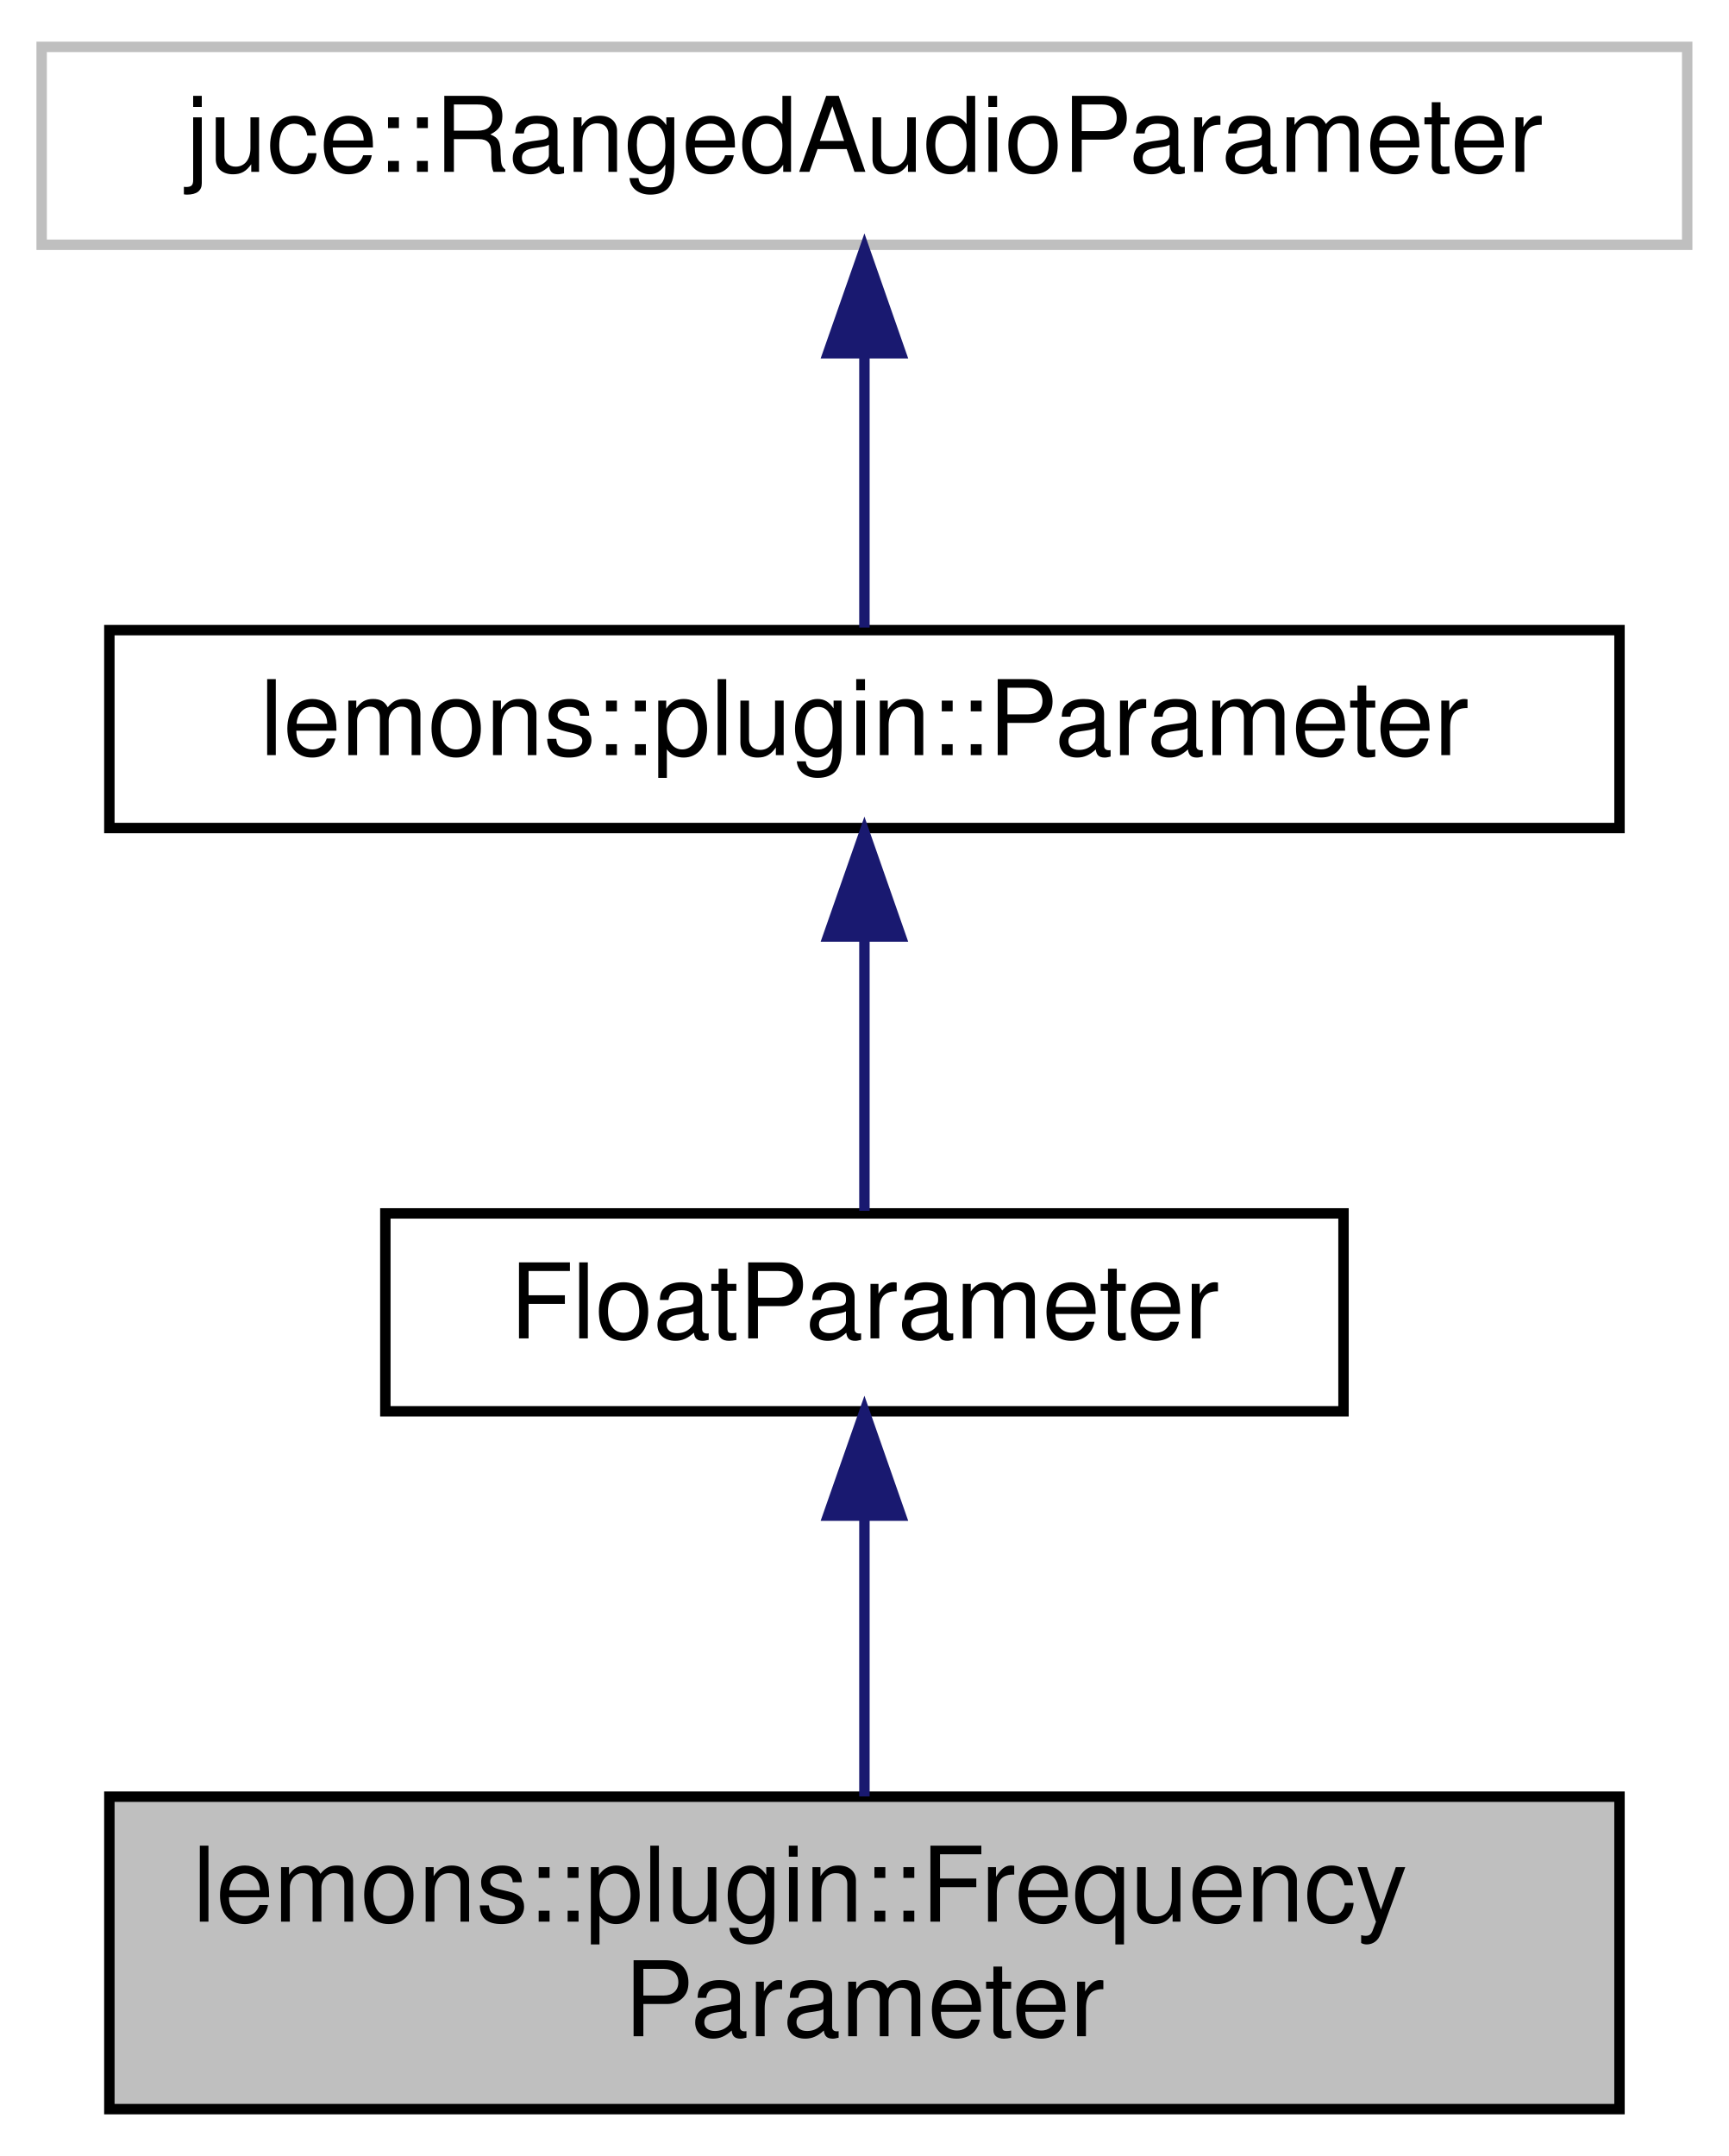
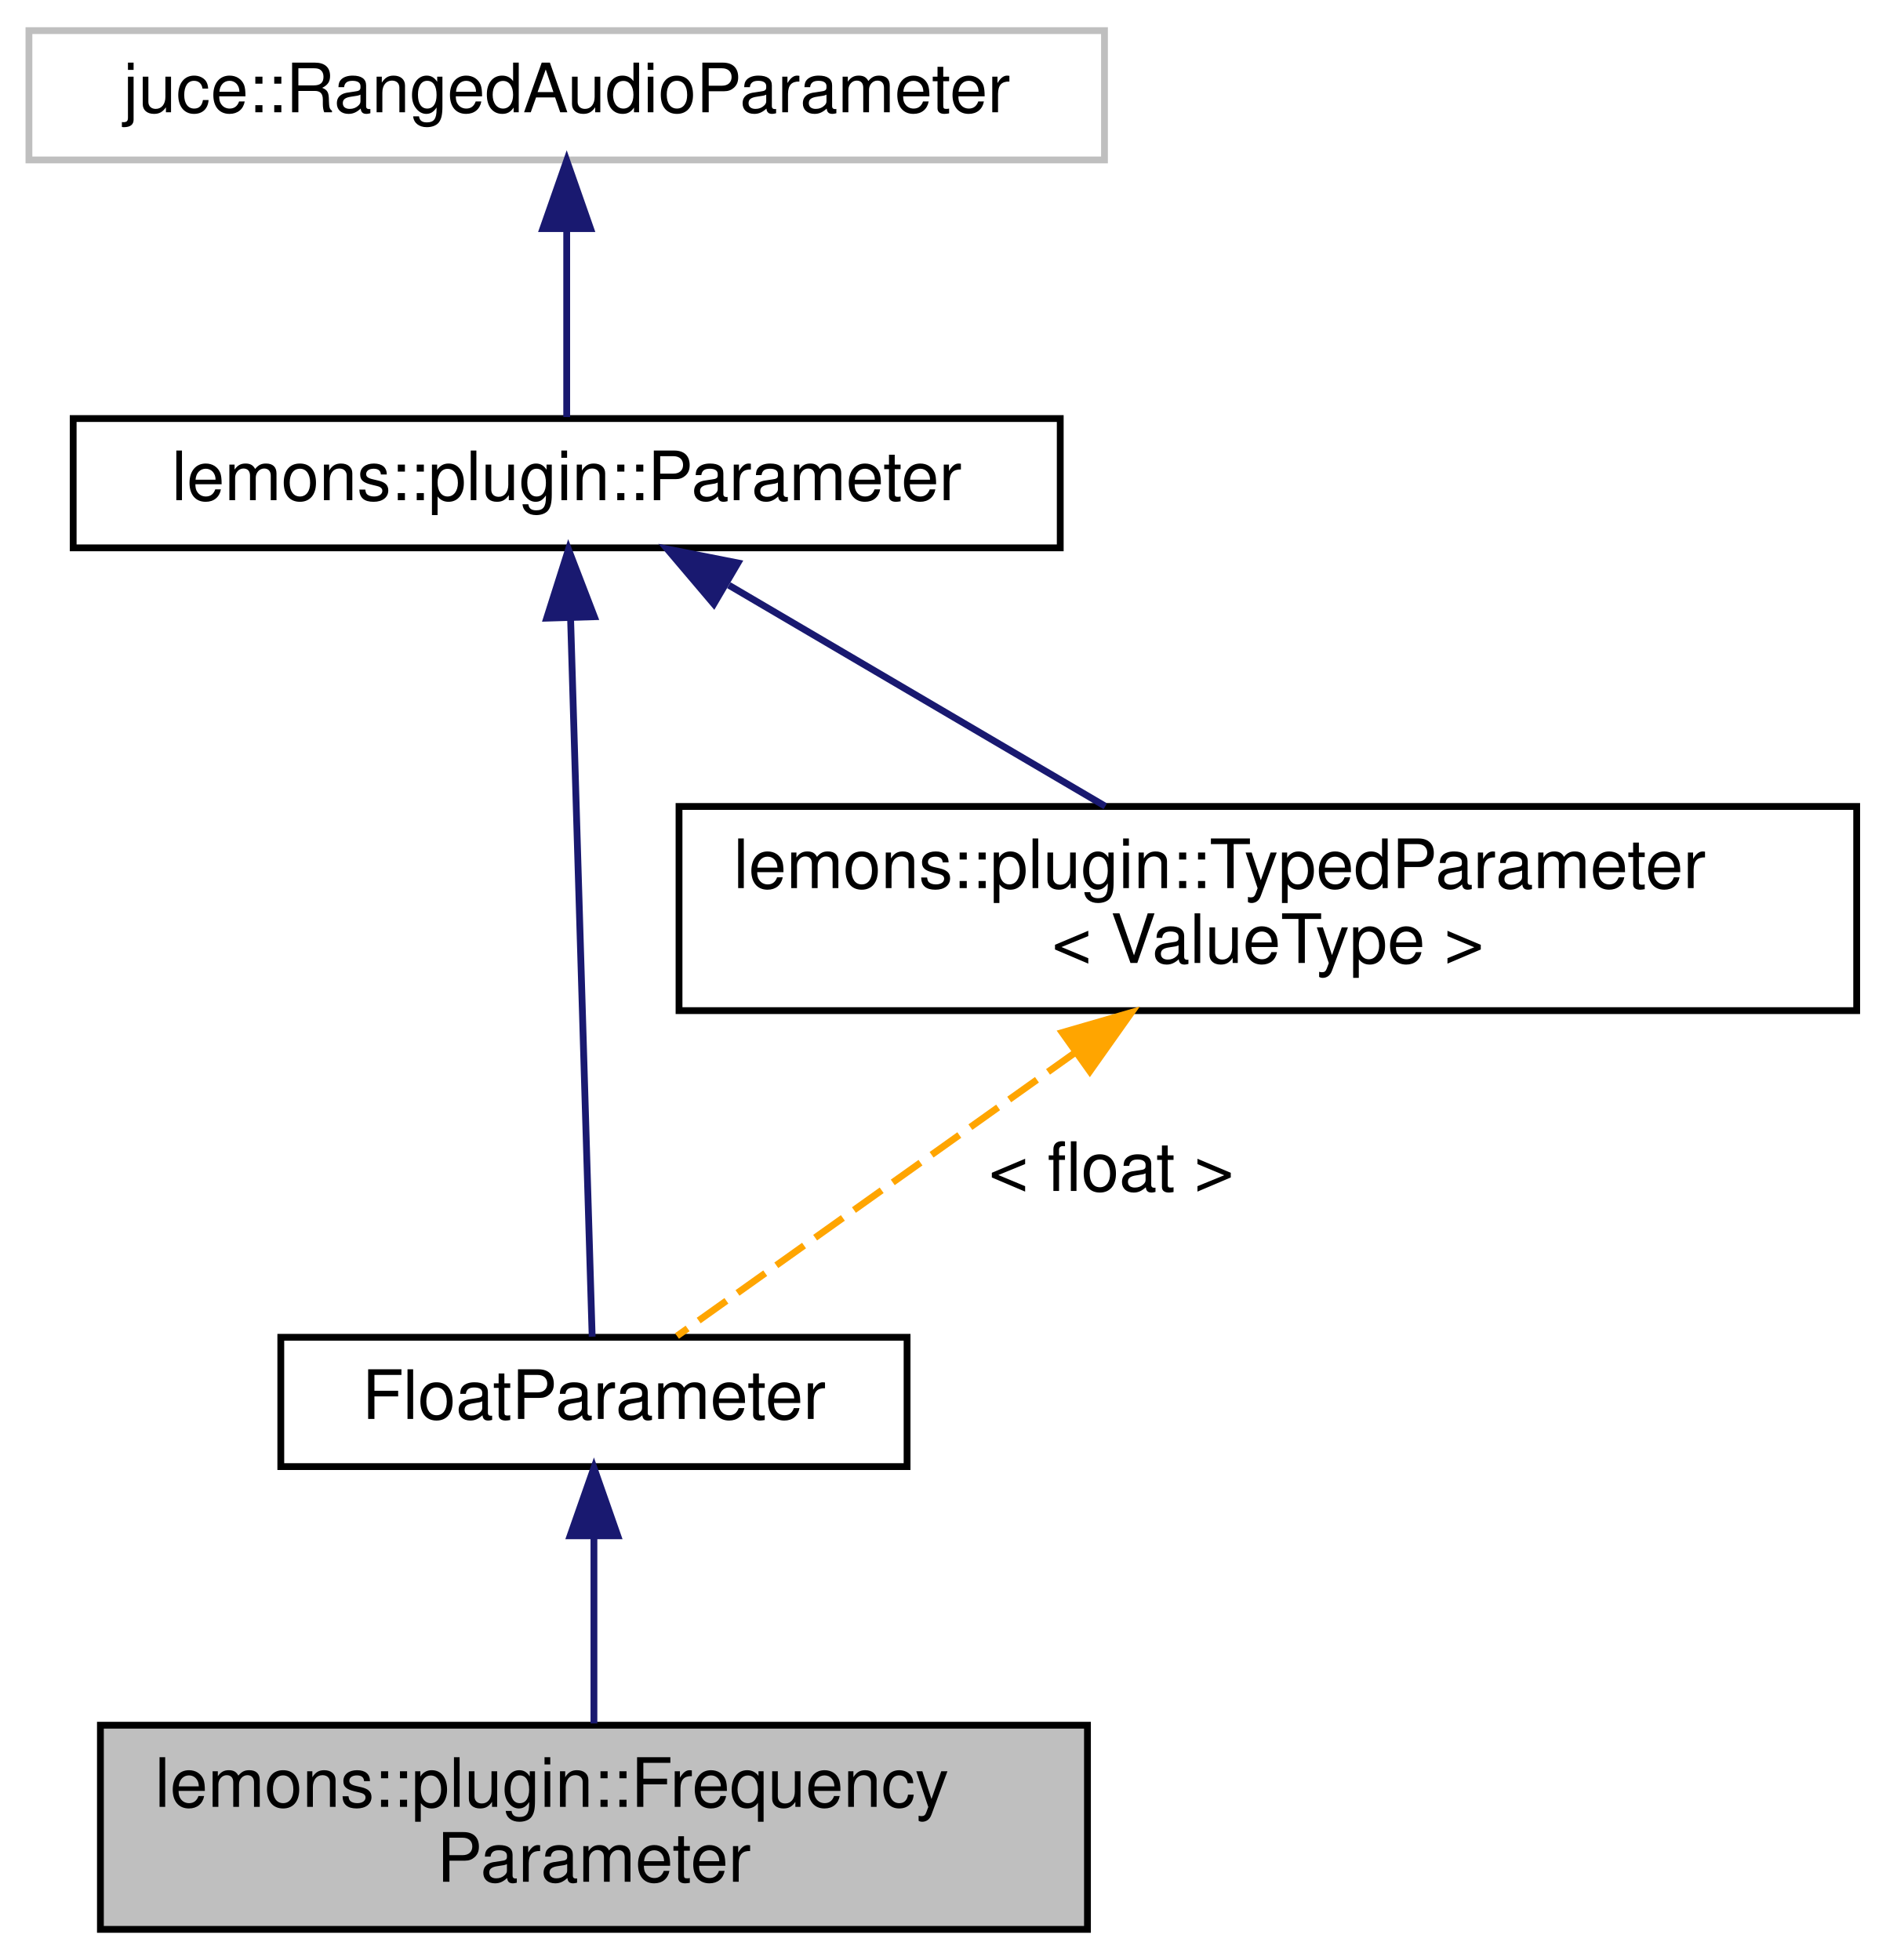
- <svg xmlns="http://www.w3.org/2000/svg" xmlns:xlink="http://www.w3.org/1999/xlink" width="166pt" height="207pt" viewBox="0.00 0.00 166.00 207.00">
-   <g id="graph0" class="graph" transform="scale(1 1) rotate(0) translate(4 203)">
+ <svg xmlns="http://www.w3.org/2000/svg" xmlns:xlink="http://www.w3.org/1999/xlink" width="277pt" height="288pt" viewBox="0.00 0.00 276.50 288.00">
+   <g id="graph0" class="graph" transform="scale(1 1) rotate(0) translate(4 284)">
    <g id="node1" class="node">
      <g id="a_node1">
        <a xlink:title=" ">
-           <polygon fill="#bfbfbf" stroke="black" points="6.5,-0.5 6.5,-30.5 151.5,-30.5 151.5,-0.5 6.5,-0.5" />
-           <text text-anchor="start" x="14.5" y="-18.5" font-family="Helvetica,sans-Serif" font-size="10.00">lemons::plugin::Frequency</text>
-           <text text-anchor="middle" x="79" y="-7.5" font-family="Helvetica,sans-Serif" font-size="10.00">Parameter</text>
+           <polygon fill="#bfbfbf" stroke="black" points="10.5,-0.5 10.5,-30.5 155.5,-30.5 155.5,-0.5 10.5,-0.5" />
+           <text text-anchor="start" x="18.5" y="-18.5" font-family="Helvetica,sans-Serif" font-size="10.00">lemons::plugin::Frequency</text>
+           <text text-anchor="middle" x="83" y="-7.5" font-family="Helvetica,sans-Serif" font-size="10.00">Parameter</text>
        </a>
      </g>
    </g>
    <g id="node2" class="node">
      <g id="a_node2">
        <a xlink:href="classlemons_1_1plugin_1_1_typed_parameter.html" target="_top" xlink:title=" ">
-           <polygon fill="none" stroke="black" points="33,-67.5 33,-86.5 125,-86.5 125,-67.5 33,-67.5" />
-           <text text-anchor="middle" x="79" y="-74.5" font-family="Helvetica,sans-Serif" font-size="10.00">FloatParameter</text>
+           <polygon fill="none" stroke="black" points="37,-68.5 37,-87.5 129,-87.5 129,-68.5 37,-68.5" />
+           <text text-anchor="middle" x="83" y="-75.5" font-family="Helvetica,sans-Serif" font-size="10.00">FloatParameter</text>
        </a>
      </g>
    </g>
    <g id="edge1" class="edge">
-       <path fill="none" stroke="midnightblue" d="M79,-57.23C79,-48.59 79,-38.5 79,-30.52" />
-       <polygon fill="midnightblue" stroke="midnightblue" points="75.5,-57.48 79,-67.48 82.5,-57.48 75.5,-57.48" />
+       <path fill="none" stroke="midnightblue" d="M83,-58.22C83,-49.36 83,-38.96 83,-30.76" />
+       <polygon fill="midnightblue" stroke="midnightblue" points="79.5,-58.33 83,-68.33 86.5,-58.33 79.5,-58.33" />
    </g>
    <g id="node3" class="node">
      <g id="a_node3">
        <a xlink:href="classlemons_1_1plugin_1_1_parameter.html" target="_top" xlink:title=" ">
-           <polygon fill="none" stroke="black" points="6.5,-123.5 6.5,-142.5 151.5,-142.5 151.5,-123.5 6.5,-123.5" />
-           <text text-anchor="middle" x="79" y="-130.5" font-family="Helvetica,sans-Serif" font-size="10.00">lemons::plugin::Parameter</text>
+           <polygon fill="none" stroke="black" points="6.5,-203.5 6.5,-222.5 151.5,-222.5 151.5,-203.5 6.5,-203.5" />
+           <text text-anchor="middle" x="79" y="-210.5" font-family="Helvetica,sans-Serif" font-size="10.00">lemons::plugin::Parameter</text>
        </a>
      </g>
    </g>
    <g id="edge2" class="edge">
-       <path fill="none" stroke="midnightblue" d="M79,-112.8C79,-103.91 79,-93.78 79,-86.75" />
-       <polygon fill="midnightblue" stroke="midnightblue" points="75.5,-113.08 79,-123.08 82.5,-113.08 75.5,-113.08" />
+       <path fill="none" stroke="midnightblue" d="M79.57,-193.13C80.45,-163.88 82.1,-108.76 82.74,-87.59" />
+       <polygon fill="midnightblue" stroke="midnightblue" points="76.06,-193.17 79.26,-203.27 83.06,-193.38 76.06,-193.17" />
+     </g>
+     <g id="node5" class="node">
+       <g id="a_node5">
+         <a xlink:href="classlemons_1_1plugin_1_1_typed_parameter.html" target="_top" xlink:title=" ">
+           <polygon fill="none" stroke="black" points="95.5,-135.5 95.5,-165.5 268.5,-165.5 268.5,-135.5 95.5,-135.5" />
+           <text text-anchor="start" x="103.5" y="-153.5" font-family="Helvetica,sans-Serif" font-size="10.00">lemons::plugin::TypedParameter</text>
+           <text text-anchor="middle" x="182" y="-142.5" font-family="Helvetica,sans-Serif" font-size="10.00">&lt; ValueType &gt;</text>
+         </a>
+       </g>
+     </g>
+     <g id="edge5" class="edge">
+       <path fill="none" stroke="midnightblue" d="M102.82,-198.01C119.43,-188.25 141.5,-175.29 158.12,-165.53" />
+       <polygon fill="midnightblue" stroke="midnightblue" points="100.61,-195.25 93.76,-203.33 104.15,-201.28 100.61,-195.25" />
    </g>
    <g id="node4" class="node">
      <g id="a_node4">
        <a xlink:title=" ">
-           <polygon fill="none" stroke="#bfbfbf" points="0,-179.5 0,-198.5 158,-198.5 158,-179.5 0,-179.5" />
-           <text text-anchor="middle" x="79" y="-186.5" font-family="Helvetica,sans-Serif" font-size="10.00">juce::RangedAudioParameter</text>
+           <polygon fill="none" stroke="#bfbfbf" points="0,-260.5 0,-279.5 158,-279.5 158,-260.5 0,-260.5" />
+           <text text-anchor="middle" x="79" y="-267.5" font-family="Helvetica,sans-Serif" font-size="10.00">juce::RangedAudioParameter</text>
        </a>
      </g>
    </g>
    <g id="edge3" class="edge">
-       <path fill="none" stroke="midnightblue" d="M79,-168.8C79,-159.91 79,-149.78 79,-142.75" />
-       <polygon fill="midnightblue" stroke="midnightblue" points="75.5,-169.08 79,-179.08 82.5,-169.08 75.5,-169.08" />
+       <path fill="none" stroke="midnightblue" d="M79,-250.12C79,-240.82 79,-230.06 79,-222.71" />
+       <polygon fill="midnightblue" stroke="midnightblue" points="75.5,-250.41 79,-260.41 82.5,-250.41 75.5,-250.41" />
+     </g>
+     <g id="edge4" class="edge">
+       <path fill="none" stroke="orange" stroke-dasharray="5,2" d="M153.78,-129.4C134.43,-115.62 109.72,-98.03 95.2,-87.69" />
+       <polygon fill="orange" stroke="orange" points="151.79,-132.28 161.97,-135.23 155.85,-126.58 151.79,-132.28" />
+       <text text-anchor="middle" x="159" y="-109" font-family="Helvetica,sans-Serif" font-size="10.00"> &lt; float &gt;</text>
    </g>
  </g>
</svg>
